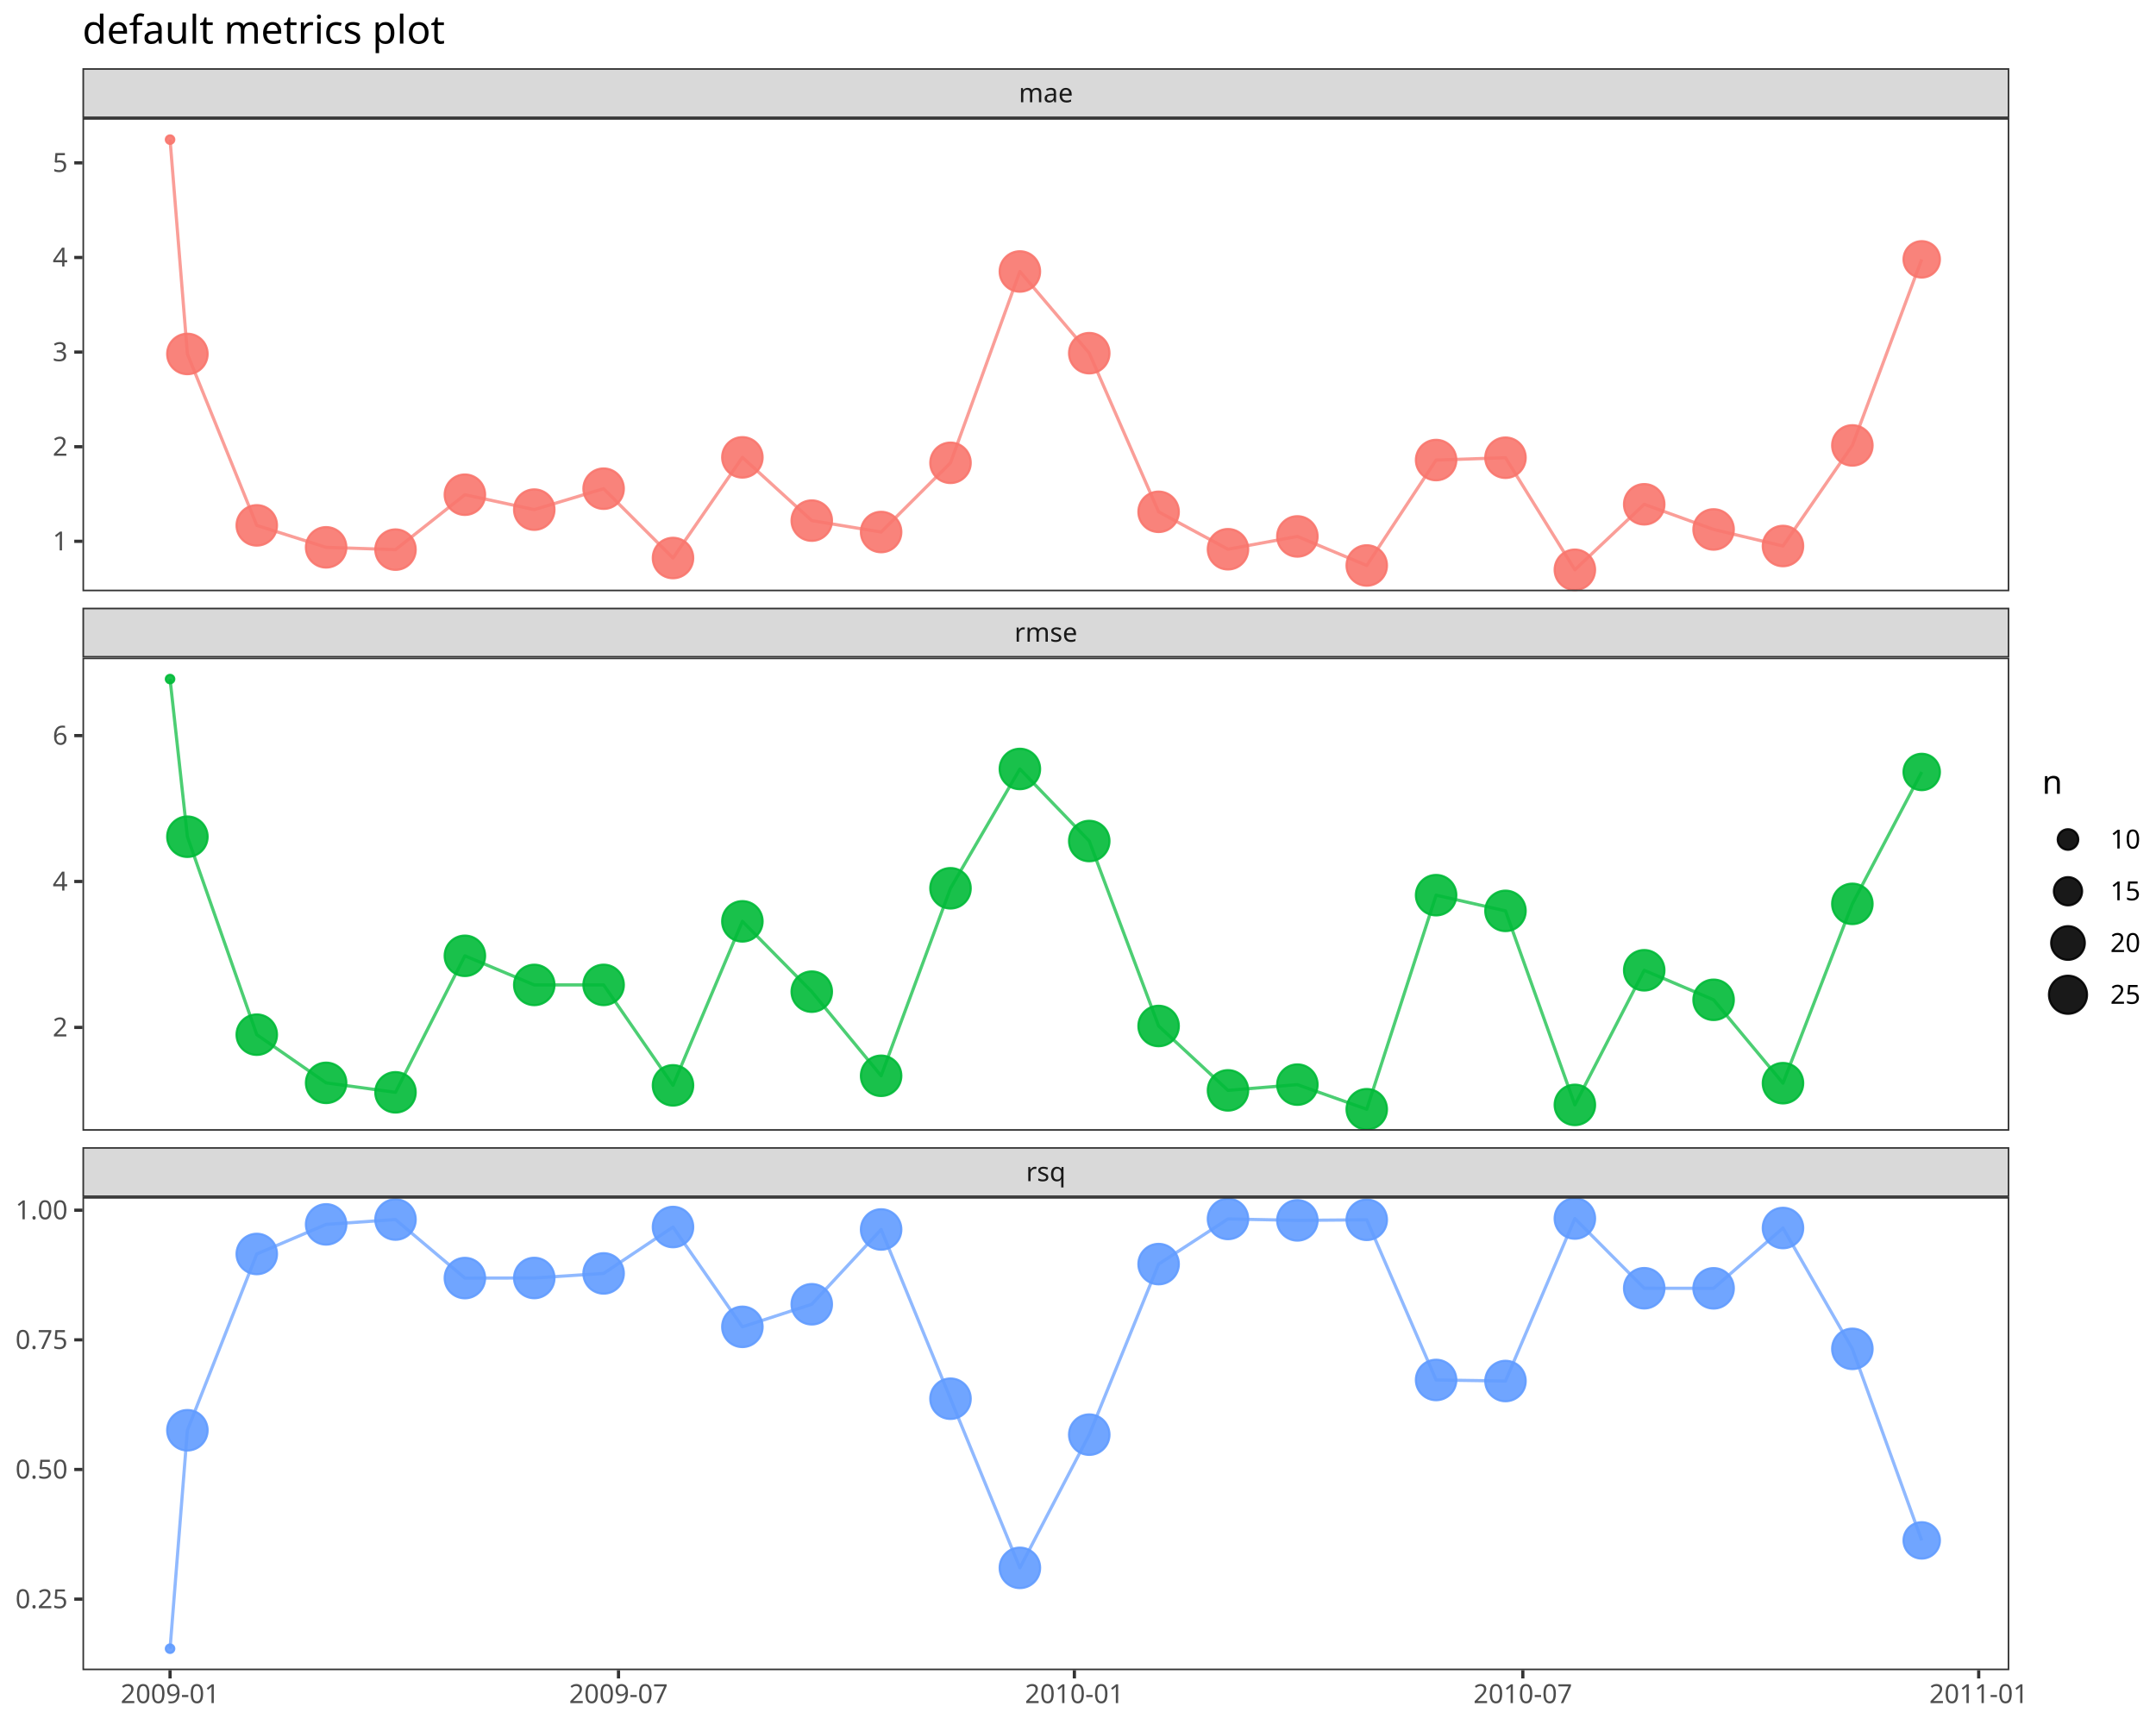
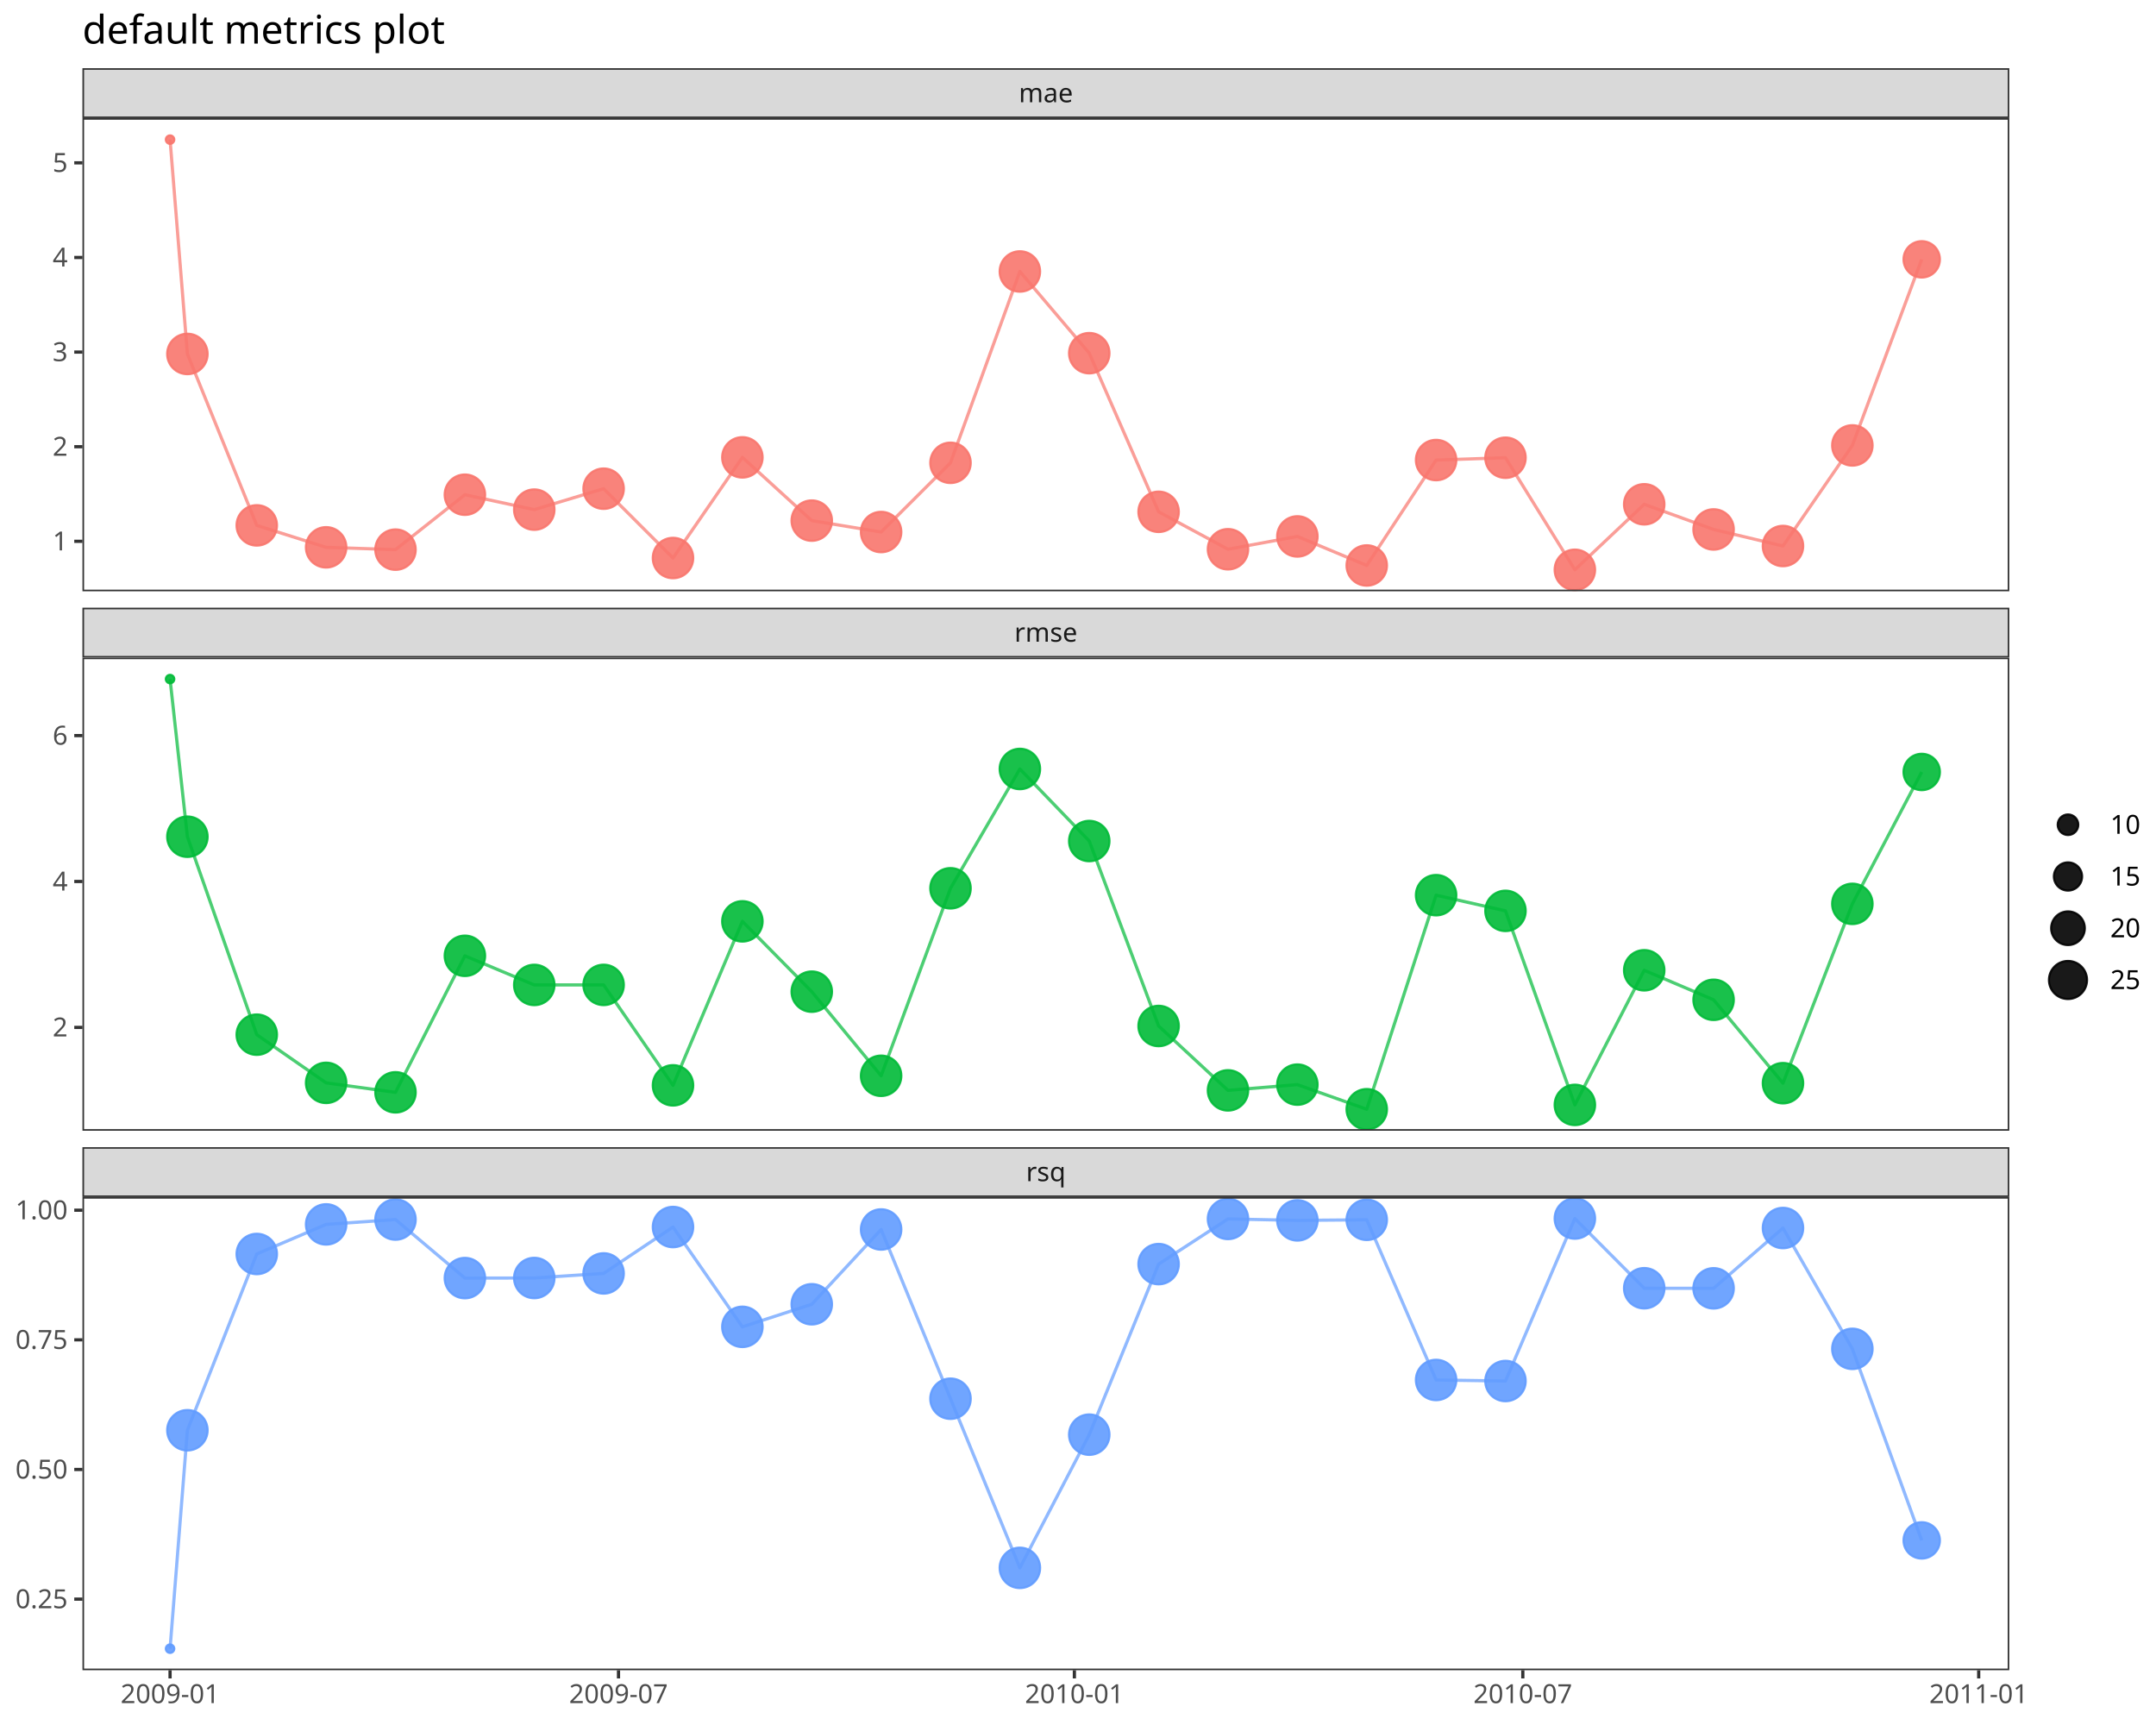
<svg xmlns="http://www.w3.org/2000/svg" class="svglite" data-engine-version="2.0" width="720.00pt" height="576.00pt" viewBox="0 0 720.00 576.00">
  <defs>
    <style type="text/css">
    .svglite line, .svglite polyline, .svglite polygon, .svglite path, .svglite rect, .svglite circle {
      fill: none;
      stroke: #000000;
      stroke-linecap: round;
      stroke-linejoin: round;
      stroke-miterlimit: 10.00;
    }
  </style>
  </defs>
  <rect width="100%" height="100%" style="stroke: none; fill: #FFFFFF;" />
  <defs>
    <clipPath id="cpMC4wMHw3MjAuMDB8MC4wMHw1NzYuMDA=">
      <rect x="0.00" y="0.00" width="720.00" height="576.00" />
    </clipPath>
  </defs>
  <g clip-path="url(#cpMC4wMHw3MjAuMDB8MC4wMHw1NzYuMDA=)">
    <rect x="0.00" y="0.00" width="720.00" height="576.00" style="stroke-width: 1.07; stroke: #FFFFFF; fill: #FFFFFF;" />
  </g>
  <defs>
    <clipPath id="cpMjcuNTR8NjcxLjAxfDM5LjQzfDE5Ny40NA==">
      <rect x="27.54" y="39.43" width="643.47" height="158.00" />
    </clipPath>
  </defs>
  <g clip-path="url(#cpMjcuNTR8NjcxLjAxfDM5LjQzfDE5Ny40NA==)">
    <rect x="27.54" y="39.43" width="643.47" height="158.00" style="stroke-width: 1.07; stroke: none; fill: #FFFFFF;" />
    <polyline points="56.79,46.62 62.58,118.19 85.75,175.43 108.91,182.76 132.08,183.53 155.25,165.19 178.42,170.17 201.58,163.18 224.75,186.33 247.92,152.72 271.09,173.84 294.25,177.65 317.42,154.54 340.59,90.65 363.76,117.93 386.92,170.90 410.09,183.40 433.26,179.12 456.43,188.82 479.59,153.62 502.76,152.84 525.93,190.26 549.09,168.39 572.26,176.79 595.43,182.32 618.60,148.73 641.76,86.60 " style="stroke-width: 1.07; stroke: #F8766D; stroke-opacity: 0.70; stroke-linecap: butt;" />
    <circle cx="56.79" cy="46.62" r="1.42" style="stroke-width: 0.71; stroke: #F8766D; stroke-opacity: 0.90; fill: #F8766D; fill-opacity: 0.90;" />
    <circle cx="62.58" cy="118.19" r="6.76" style="stroke-width: 0.71; stroke: #F8766D; stroke-opacity: 0.90; fill: #F8766D; fill-opacity: 0.90;" />
    <circle cx="85.75" cy="175.43" r="6.76" style="stroke-width: 0.71; stroke: #F8766D; stroke-opacity: 0.90; fill: #F8766D; fill-opacity: 0.90;" />
    <circle cx="108.91" cy="182.76" r="6.76" style="stroke-width: 0.71; stroke: #F8766D; stroke-opacity: 0.90; fill: #F8766D; fill-opacity: 0.90;" />
    <circle cx="132.08" cy="183.53" r="6.76" style="stroke-width: 0.71; stroke: #F8766D; stroke-opacity: 0.90; fill: #F8766D; fill-opacity: 0.90;" />
    <circle cx="155.25" cy="165.19" r="6.76" style="stroke-width: 0.71; stroke: #F8766D; stroke-opacity: 0.90; fill: #F8766D; fill-opacity: 0.90;" />
    <circle cx="178.42" cy="170.17" r="6.76" style="stroke-width: 0.71; stroke: #F8766D; stroke-opacity: 0.90; fill: #F8766D; fill-opacity: 0.90;" />
    <circle cx="201.58" cy="163.18" r="6.76" style="stroke-width: 0.71; stroke: #F8766D; stroke-opacity: 0.90; fill: #F8766D; fill-opacity: 0.90;" />
    <circle cx="224.75" cy="186.33" r="6.76" style="stroke-width: 0.71; stroke: #F8766D; stroke-opacity: 0.90; fill: #F8766D; fill-opacity: 0.90;" />
    <circle cx="247.92" cy="152.72" r="6.76" style="stroke-width: 0.71; stroke: #F8766D; stroke-opacity: 0.90; fill: #F8766D; fill-opacity: 0.90;" />
    <circle cx="271.09" cy="173.84" r="6.76" style="stroke-width: 0.71; stroke: #F8766D; stroke-opacity: 0.90; fill: #F8766D; fill-opacity: 0.90;" />
    <circle cx="294.25" cy="177.65" r="6.76" style="stroke-width: 0.71; stroke: #F8766D; stroke-opacity: 0.90; fill: #F8766D; fill-opacity: 0.90;" />
    <circle cx="317.42" cy="154.54" r="6.76" style="stroke-width: 0.71; stroke: #F8766D; stroke-opacity: 0.90; fill: #F8766D; fill-opacity: 0.90;" />
    <circle cx="340.59" cy="90.65" r="6.76" style="stroke-width: 0.71; stroke: #F8766D; stroke-opacity: 0.90; fill: #F8766D; fill-opacity: 0.90;" />
    <circle cx="363.76" cy="117.93" r="6.76" style="stroke-width: 0.71; stroke: #F8766D; stroke-opacity: 0.90; fill: #F8766D; fill-opacity: 0.90;" />
    <circle cx="386.92" cy="170.90" r="6.76" style="stroke-width: 0.71; stroke: #F8766D; stroke-opacity: 0.90; fill: #F8766D; fill-opacity: 0.90;" />
    <circle cx="410.09" cy="183.40" r="6.76" style="stroke-width: 0.71; stroke: #F8766D; stroke-opacity: 0.90; fill: #F8766D; fill-opacity: 0.90;" />
    <circle cx="433.26" cy="179.12" r="6.76" style="stroke-width: 0.71; stroke: #F8766D; stroke-opacity: 0.90; fill: #F8766D; fill-opacity: 0.90;" />
    <circle cx="456.43" cy="188.82" r="6.76" style="stroke-width: 0.71; stroke: #F8766D; stroke-opacity: 0.90; fill: #F8766D; fill-opacity: 0.90;" />
    <circle cx="479.59" cy="153.62" r="6.76" style="stroke-width: 0.71; stroke: #F8766D; stroke-opacity: 0.90; fill: #F8766D; fill-opacity: 0.90;" />
    <circle cx="502.76" cy="152.84" r="6.76" style="stroke-width: 0.71; stroke: #F8766D; stroke-opacity: 0.90; fill: #F8766D; fill-opacity: 0.90;" />
    <circle cx="525.93" cy="190.26" r="6.76" style="stroke-width: 0.71; stroke: #F8766D; stroke-opacity: 0.90; fill: #F8766D; fill-opacity: 0.90;" />
    <circle cx="549.09" cy="168.39" r="6.76" style="stroke-width: 0.71; stroke: #F8766D; stroke-opacity: 0.90; fill: #F8766D; fill-opacity: 0.90;" />
    <circle cx="572.26" cy="176.79" r="6.76" style="stroke-width: 0.71; stroke: #F8766D; stroke-opacity: 0.90; fill: #F8766D; fill-opacity: 0.90;" />
    <circle cx="595.43" cy="182.32" r="6.76" style="stroke-width: 0.71; stroke: #F8766D; stroke-opacity: 0.90; fill: #F8766D; fill-opacity: 0.90;" />
    <circle cx="618.60" cy="148.73" r="6.76" style="stroke-width: 0.71; stroke: #F8766D; stroke-opacity: 0.90; fill: #F8766D; fill-opacity: 0.90;" />
    <circle cx="641.76" cy="86.60" r="6.08" style="stroke-width: 0.71; stroke: #F8766D; stroke-opacity: 0.90; fill: #F8766D; fill-opacity: 0.90;" />
    <rect x="27.54" y="39.43" width="643.47" height="158.00" style="stroke-width: 1.07; stroke: #333333;" />
  </g>
  <g clip-path="url(#cpMC4wMHw3MjAuMDB8MC4wMHw1NzYuMDA=)">
</g>
  <defs>
    <clipPath id="cpMjcuNTR8NjcxLjAxfDIxOS41N3wzNzcuNTc=">
      <rect x="27.54" y="219.57" width="643.47" height="158.00" />
    </clipPath>
  </defs>
  <g clip-path="url(#cpMjcuNTR8NjcxLjAxfDIxOS41N3wzNzcuNTc=)">
    <rect x="27.54" y="219.57" width="643.47" height="158.00" style="stroke-width: 1.07; stroke: none; fill: #FFFFFF;" />
    <polyline points="56.79,226.75 62.58,279.39 85.75,345.49 108.91,361.58 132.08,364.74 155.25,319.16 178.42,328.88 201.58,328.87 224.75,362.41 247.92,307.65 271.09,331.13 294.25,359.22 317.42,296.61 340.59,256.77 363.76,280.83 386.92,342.59 410.09,364.09 433.26,362.17 456.43,370.39 479.59,298.91 502.76,304.15 525.93,368.94 549.09,323.99 572.26,333.85 595.43,361.69 618.60,301.81 641.76,257.77 " style="stroke-width: 1.07; stroke: #00BA38; stroke-opacity: 0.70; stroke-linecap: butt;" />
    <circle cx="56.79" cy="226.75" r="1.42" style="stroke-width: 0.71; stroke: #00BA38; stroke-opacity: 0.90; fill: #00BA38; fill-opacity: 0.90;" />
    <circle cx="62.58" cy="279.39" r="6.76" style="stroke-width: 0.71; stroke: #00BA38; stroke-opacity: 0.90; fill: #00BA38; fill-opacity: 0.90;" />
    <circle cx="85.75" cy="345.49" r="6.76" style="stroke-width: 0.71; stroke: #00BA38; stroke-opacity: 0.90; fill: #00BA38; fill-opacity: 0.90;" />
    <circle cx="108.91" cy="361.58" r="6.76" style="stroke-width: 0.71; stroke: #00BA38; stroke-opacity: 0.90; fill: #00BA38; fill-opacity: 0.90;" />
    <circle cx="132.08" cy="364.74" r="6.76" style="stroke-width: 0.71; stroke: #00BA38; stroke-opacity: 0.90; fill: #00BA38; fill-opacity: 0.90;" />
    <circle cx="155.25" cy="319.16" r="6.76" style="stroke-width: 0.71; stroke: #00BA38; stroke-opacity: 0.90; fill: #00BA38; fill-opacity: 0.90;" />
    <circle cx="178.42" cy="328.88" r="6.76" style="stroke-width: 0.71; stroke: #00BA38; stroke-opacity: 0.90; fill: #00BA38; fill-opacity: 0.90;" />
    <circle cx="201.58" cy="328.87" r="6.76" style="stroke-width: 0.71; stroke: #00BA38; stroke-opacity: 0.90; fill: #00BA38; fill-opacity: 0.90;" />
    <circle cx="224.75" cy="362.41" r="6.76" style="stroke-width: 0.71; stroke: #00BA38; stroke-opacity: 0.90; fill: #00BA38; fill-opacity: 0.90;" />
    <circle cx="247.92" cy="307.65" r="6.76" style="stroke-width: 0.71; stroke: #00BA38; stroke-opacity: 0.90; fill: #00BA38; fill-opacity: 0.90;" />
    <circle cx="271.09" cy="331.13" r="6.76" style="stroke-width: 0.71; stroke: #00BA38; stroke-opacity: 0.90; fill: #00BA38; fill-opacity: 0.90;" />
    <circle cx="294.25" cy="359.22" r="6.76" style="stroke-width: 0.71; stroke: #00BA38; stroke-opacity: 0.90; fill: #00BA38; fill-opacity: 0.90;" />
    <circle cx="317.42" cy="296.61" r="6.76" style="stroke-width: 0.71; stroke: #00BA38; stroke-opacity: 0.90; fill: #00BA38; fill-opacity: 0.90;" />
    <circle cx="340.59" cy="256.77" r="6.76" style="stroke-width: 0.71; stroke: #00BA38; stroke-opacity: 0.90; fill: #00BA38; fill-opacity: 0.90;" />
    <circle cx="363.76" cy="280.83" r="6.76" style="stroke-width: 0.71; stroke: #00BA38; stroke-opacity: 0.90; fill: #00BA38; fill-opacity: 0.90;" />
    <circle cx="386.92" cy="342.59" r="6.76" style="stroke-width: 0.71; stroke: #00BA38; stroke-opacity: 0.90; fill: #00BA38; fill-opacity: 0.90;" />
    <circle cx="410.09" cy="364.09" r="6.76" style="stroke-width: 0.71; stroke: #00BA38; stroke-opacity: 0.90; fill: #00BA38; fill-opacity: 0.90;" />
    <circle cx="433.26" cy="362.17" r="6.76" style="stroke-width: 0.71; stroke: #00BA38; stroke-opacity: 0.90; fill: #00BA38; fill-opacity: 0.90;" />
    <circle cx="456.43" cy="370.39" r="6.76" style="stroke-width: 0.71; stroke: #00BA38; stroke-opacity: 0.90; fill: #00BA38; fill-opacity: 0.90;" />
    <circle cx="479.59" cy="298.91" r="6.76" style="stroke-width: 0.71; stroke: #00BA38; stroke-opacity: 0.90; fill: #00BA38; fill-opacity: 0.90;" />
    <circle cx="502.76" cy="304.15" r="6.76" style="stroke-width: 0.71; stroke: #00BA38; stroke-opacity: 0.90; fill: #00BA38; fill-opacity: 0.90;" />
    <circle cx="525.93" cy="368.94" r="6.76" style="stroke-width: 0.71; stroke: #00BA38; stroke-opacity: 0.90; fill: #00BA38; fill-opacity: 0.90;" />
    <circle cx="549.09" cy="323.99" r="6.76" style="stroke-width: 0.71; stroke: #00BA38; stroke-opacity: 0.90; fill: #00BA38; fill-opacity: 0.90;" />
    <circle cx="572.26" cy="333.85" r="6.76" style="stroke-width: 0.71; stroke: #00BA38; stroke-opacity: 0.90; fill: #00BA38; fill-opacity: 0.90;" />
    <circle cx="595.43" cy="361.69" r="6.76" style="stroke-width: 0.71; stroke: #00BA38; stroke-opacity: 0.90; fill: #00BA38; fill-opacity: 0.90;" />
    <circle cx="618.60" cy="301.81" r="6.76" style="stroke-width: 0.71; stroke: #00BA38; stroke-opacity: 0.90; fill: #00BA38; fill-opacity: 0.90;" />
    <circle cx="641.76" cy="257.77" r="6.08" style="stroke-width: 0.71; stroke: #00BA38; stroke-opacity: 0.90; fill: #00BA38; fill-opacity: 0.90;" />
    <rect x="27.54" y="219.57" width="643.47" height="158.00" style="stroke-width: 1.07; stroke: #333333;" />
  </g>
  <g clip-path="url(#cpMC4wMHw3MjAuMDB8MC4wMHw1NzYuMDA=)">
</g>
  <defs>
    <clipPath id="cpMjcuNTR8NjcxLjAxfDM5OS43MHw1NTcuNzE=">
      <rect x="27.54" y="399.70" width="643.47" height="158.00" />
    </clipPath>
  </defs>
  <g clip-path="url(#cpMjcuNTR8NjcxLjAxfDM5OS43MHw1NTcuNzE=)">
    <rect x="27.54" y="399.70" width="643.47" height="158.00" style="stroke-width: 1.07; stroke: none; fill: #FFFFFF;" />
    <polyline points="56.79,550.52 62.58,477.58 85.75,418.72 108.91,408.84 132.08,407.22 155.25,426.77 178.42,426.74 201.58,425.21 224.75,409.72 247.92,443.05 271.09,435.51 294.25,410.54 317.42,467.05 340.59,523.53 363.76,479.05 386.92,422.10 410.09,407.02 433.26,407.50 456.43,407.31 479.59,460.79 502.76,461.14 525.93,406.88 549.09,430.16 572.26,430.19 595.43,410.05 618.60,450.40 641.76,514.36 " style="stroke-width: 1.07; stroke: #619CFF; stroke-opacity: 0.70; stroke-linecap: butt;" />
    <circle cx="56.79" cy="550.52" r="1.42" style="stroke-width: 0.71; stroke: #619CFF; stroke-opacity: 0.90; fill: #619CFF; fill-opacity: 0.90;" />
    <circle cx="62.58" cy="477.58" r="6.76" style="stroke-width: 0.71; stroke: #619CFF; stroke-opacity: 0.90; fill: #619CFF; fill-opacity: 0.90;" />
    <circle cx="85.75" cy="418.72" r="6.76" style="stroke-width: 0.71; stroke: #619CFF; stroke-opacity: 0.90; fill: #619CFF; fill-opacity: 0.90;" />
    <circle cx="108.91" cy="408.84" r="6.76" style="stroke-width: 0.71; stroke: #619CFF; stroke-opacity: 0.90; fill: #619CFF; fill-opacity: 0.90;" />
    <circle cx="132.08" cy="407.22" r="6.76" style="stroke-width: 0.71; stroke: #619CFF; stroke-opacity: 0.90; fill: #619CFF; fill-opacity: 0.90;" />
    <circle cx="155.25" cy="426.77" r="6.76" style="stroke-width: 0.71; stroke: #619CFF; stroke-opacity: 0.90; fill: #619CFF; fill-opacity: 0.90;" />
    <circle cx="178.42" cy="426.74" r="6.76" style="stroke-width: 0.71; stroke: #619CFF; stroke-opacity: 0.90; fill: #619CFF; fill-opacity: 0.90;" />
    <circle cx="201.58" cy="425.21" r="6.76" style="stroke-width: 0.71; stroke: #619CFF; stroke-opacity: 0.90; fill: #619CFF; fill-opacity: 0.90;" />
    <circle cx="224.75" cy="409.72" r="6.76" style="stroke-width: 0.71; stroke: #619CFF; stroke-opacity: 0.90; fill: #619CFF; fill-opacity: 0.90;" />
    <circle cx="247.92" cy="443.05" r="6.76" style="stroke-width: 0.71; stroke: #619CFF; stroke-opacity: 0.90; fill: #619CFF; fill-opacity: 0.90;" />
    <circle cx="271.09" cy="435.51" r="6.76" style="stroke-width: 0.71; stroke: #619CFF; stroke-opacity: 0.90; fill: #619CFF; fill-opacity: 0.90;" />
    <circle cx="294.25" cy="410.54" r="6.76" style="stroke-width: 0.71; stroke: #619CFF; stroke-opacity: 0.90; fill: #619CFF; fill-opacity: 0.90;" />
    <circle cx="317.42" cy="467.05" r="6.76" style="stroke-width: 0.71; stroke: #619CFF; stroke-opacity: 0.90; fill: #619CFF; fill-opacity: 0.90;" />
    <circle cx="340.59" cy="523.53" r="6.76" style="stroke-width: 0.71; stroke: #619CFF; stroke-opacity: 0.90; fill: #619CFF; fill-opacity: 0.90;" />
    <circle cx="363.76" cy="479.05" r="6.76" style="stroke-width: 0.71; stroke: #619CFF; stroke-opacity: 0.90; fill: #619CFF; fill-opacity: 0.90;" />
    <circle cx="386.92" cy="422.10" r="6.76" style="stroke-width: 0.71; stroke: #619CFF; stroke-opacity: 0.90; fill: #619CFF; fill-opacity: 0.90;" />
    <circle cx="410.09" cy="407.02" r="6.76" style="stroke-width: 0.71; stroke: #619CFF; stroke-opacity: 0.90; fill: #619CFF; fill-opacity: 0.90;" />
    <circle cx="433.26" cy="407.50" r="6.76" style="stroke-width: 0.71; stroke: #619CFF; stroke-opacity: 0.90; fill: #619CFF; fill-opacity: 0.90;" />
    <circle cx="456.43" cy="407.31" r="6.76" style="stroke-width: 0.71; stroke: #619CFF; stroke-opacity: 0.90; fill: #619CFF; fill-opacity: 0.90;" />
    <circle cx="479.59" cy="460.79" r="6.76" style="stroke-width: 0.71; stroke: #619CFF; stroke-opacity: 0.90; fill: #619CFF; fill-opacity: 0.90;" />
    <circle cx="502.76" cy="461.14" r="6.76" style="stroke-width: 0.71; stroke: #619CFF; stroke-opacity: 0.90; fill: #619CFF; fill-opacity: 0.90;" />
    <circle cx="525.93" cy="406.88" r="6.76" style="stroke-width: 0.71; stroke: #619CFF; stroke-opacity: 0.90; fill: #619CFF; fill-opacity: 0.90;" />
    <circle cx="549.09" cy="430.16" r="6.76" style="stroke-width: 0.71; stroke: #619CFF; stroke-opacity: 0.90; fill: #619CFF; fill-opacity: 0.90;" />
    <circle cx="572.26" cy="430.19" r="6.76" style="stroke-width: 0.71; stroke: #619CFF; stroke-opacity: 0.90; fill: #619CFF; fill-opacity: 0.90;" />
    <circle cx="595.43" cy="410.05" r="6.76" style="stroke-width: 0.71; stroke: #619CFF; stroke-opacity: 0.90; fill: #619CFF; fill-opacity: 0.90;" />
    <circle cx="618.60" cy="450.40" r="6.76" style="stroke-width: 0.71; stroke: #619CFF; stroke-opacity: 0.90; fill: #619CFF; fill-opacity: 0.90;" />
    <circle cx="641.76" cy="514.36" r="6.08" style="stroke-width: 0.71; stroke: #619CFF; stroke-opacity: 0.90; fill: #619CFF; fill-opacity: 0.90;" />
    <rect x="27.54" y="399.70" width="643.47" height="158.00" style="stroke-width: 1.07; stroke: #333333;" />
  </g>
  <g clip-path="url(#cpMC4wMHw3MjAuMDB8MC4wMHw1NzYuMDA=)">
</g>
  <defs>
    <clipPath id="cpMjcuNTR8NjcxLjAxfDM4My4wNXwzOTkuNzA=">
      <rect x="27.54" y="383.05" width="643.47" height="16.65" />
    </clipPath>
  </defs>
  <g clip-path="url(#cpMjcuNTR8NjcxLjAxfDM4My4wNXwzOTkuNzA=)">
    <rect x="27.54" y="383.05" width="643.47" height="16.65" style="stroke-width: 1.07; stroke: #333333; fill: #D9D9D9;" />
    <text x="349.28" y="394.40" text-anchor="middle" style="font-size: 8.80px; fill: #1A1A1A; font-family: sans;" textLength="12.23px" lengthAdjust="spacingAndGlyphs">rsq</text>
  </g>
  <g clip-path="url(#cpMC4wMHw3MjAuMDB8MC4wMHw1NzYuMDA=)">
</g>
  <defs>
    <clipPath id="cpMjcuNTR8NjcxLjAxfDIwMi45MnwyMTkuNTc=">
      <rect x="27.54" y="202.92" width="643.47" height="16.65" />
    </clipPath>
  </defs>
  <g clip-path="url(#cpMjcuNTR8NjcxLjAxfDIwMi45MnwyMTkuNTc=)">
    <rect x="27.54" y="202.92" width="643.47" height="16.65" style="stroke-width: 1.07; stroke: #333333; fill: #D9D9D9;" />
    <text x="349.28" y="214.27" text-anchor="middle" style="font-size: 8.80px; fill: #1A1A1A; font-family: sans;" textLength="19.56px" lengthAdjust="spacingAndGlyphs">rmse</text>
  </g>
  <g clip-path="url(#cpMC4wMHw3MjAuMDB8MC4wMHw1NzYuMDA=)">
</g>
  <defs>
    <clipPath id="cpMjcuNTR8NjcxLjAxfDIyLjc4fDM5LjQz">
      <rect x="27.54" y="22.78" width="643.47" height="16.65" />
    </clipPath>
  </defs>
  <g clip-path="url(#cpMjcuNTR8NjcxLjAxfDIyLjc4fDM5LjQz)">
    <rect x="27.54" y="22.78" width="643.47" height="16.65" style="stroke-width: 1.07; stroke: #333333; fill: #D9D9D9;" />
    <text x="349.28" y="34.14" text-anchor="middle" style="font-size: 8.80px; fill: #1A1A1A; font-family: sans;" textLength="17.12px" lengthAdjust="spacingAndGlyphs">mae</text>
  </g>
  <g clip-path="url(#cpMC4wMHw3MjAuMDB8MC4wMHw1NzYuMDA=)">
    <polyline points="56.79,560.45 56.79,557.71 " style="stroke-width: 1.07; stroke: #333333; stroke-linecap: butt;" />
    <polyline points="206.55,560.45 206.55,557.71 " style="stroke-width: 1.07; stroke: #333333; stroke-linecap: butt;" />
    <polyline points="358.79,560.45 358.79,557.71 " style="stroke-width: 1.07; stroke: #333333; stroke-linecap: butt;" />
    <polyline points="508.55,560.45 508.55,557.71 " style="stroke-width: 1.07; stroke: #333333; stroke-linecap: butt;" />
    <polyline points="660.79,560.45 660.79,557.71 " style="stroke-width: 1.07; stroke: #333333; stroke-linecap: butt;" />
    <text x="56.79" y="568.69" text-anchor="middle" style="font-size: 8.80px; fill: #4D4D4D; font-family: sans;" textLength="32.30px" lengthAdjust="spacingAndGlyphs">2009-01</text>
    <text x="206.55" y="568.69" text-anchor="middle" style="font-size: 8.80px; fill: #4D4D4D; font-family: sans;" textLength="32.30px" lengthAdjust="spacingAndGlyphs">2009-07</text>
    <text x="358.79" y="568.69" text-anchor="middle" style="font-size: 8.80px; fill: #4D4D4D; font-family: sans;" textLength="32.30px" lengthAdjust="spacingAndGlyphs">2010-01</text>
    <text x="508.55" y="568.69" text-anchor="middle" style="font-size: 8.80px; fill: #4D4D4D; font-family: sans;" textLength="32.30px" lengthAdjust="spacingAndGlyphs">2010-07</text>
    <text x="660.79" y="568.69" text-anchor="middle" style="font-size: 8.80px; fill: #4D4D4D; font-family: sans;" textLength="32.30px" lengthAdjust="spacingAndGlyphs">2011-01</text>
    <text x="22.61" y="183.78" text-anchor="end" style="font-size: 8.80px; fill: #4D4D4D; font-family: sans;" textLength="4.89px" lengthAdjust="spacingAndGlyphs">1</text>
    <text x="22.61" y="152.19" text-anchor="end" style="font-size: 8.80px; fill: #4D4D4D; font-family: sans;" textLength="4.89px" lengthAdjust="spacingAndGlyphs">2</text>
    <text x="22.61" y="120.59" text-anchor="end" style="font-size: 8.80px; fill: #4D4D4D; font-family: sans;" textLength="4.89px" lengthAdjust="spacingAndGlyphs">3</text>
    <text x="22.61" y="89.00" text-anchor="end" style="font-size: 8.80px; fill: #4D4D4D; font-family: sans;" textLength="4.89px" lengthAdjust="spacingAndGlyphs">4</text>
    <text x="22.61" y="57.40" text-anchor="end" style="font-size: 8.80px; fill: #4D4D4D; font-family: sans;" textLength="4.89px" lengthAdjust="spacingAndGlyphs">5</text>
    <polyline points="24.80,180.75 27.54,180.75 " style="stroke-width: 1.07; stroke: #333333; stroke-linecap: butt;" />
    <polyline points="24.80,149.16 27.54,149.16 " style="stroke-width: 1.07; stroke: #333333; stroke-linecap: butt;" />
    <polyline points="24.80,117.56 27.54,117.56 " style="stroke-width: 1.07; stroke: #333333; stroke-linecap: butt;" />
    <polyline points="24.80,85.97 27.54,85.97 " style="stroke-width: 1.07; stroke: #333333; stroke-linecap: butt;" />
    <polyline points="24.80,54.38 27.54,54.38 " style="stroke-width: 1.07; stroke: #333333; stroke-linecap: butt;" />
    <text x="22.61" y="346.09" text-anchor="end" style="font-size: 8.80px; fill: #4D4D4D; font-family: sans;" textLength="4.89px" lengthAdjust="spacingAndGlyphs">2</text>
    <text x="22.61" y="297.37" text-anchor="end" style="font-size: 8.80px; fill: #4D4D4D; font-family: sans;" textLength="4.89px" lengthAdjust="spacingAndGlyphs">4</text>
    <text x="22.61" y="248.66" text-anchor="end" style="font-size: 8.80px; fill: #4D4D4D; font-family: sans;" textLength="4.89px" lengthAdjust="spacingAndGlyphs">6</text>
    <polyline points="24.80,343.06 27.54,343.06 " style="stroke-width: 1.07; stroke: #333333; stroke-linecap: butt;" />
    <polyline points="24.80,294.34 27.54,294.34 " style="stroke-width: 1.07; stroke: #333333; stroke-linecap: butt;" />
    <polyline points="24.80,245.63 27.54,245.63 " style="stroke-width: 1.07; stroke: #333333; stroke-linecap: butt;" />
    <text x="22.61" y="537.00" text-anchor="end" style="font-size: 8.80px; fill: #4D4D4D; font-family: sans;" textLength="17.13px" lengthAdjust="spacingAndGlyphs">0.25</text>
    <text x="22.61" y="493.71" text-anchor="end" style="font-size: 8.80px; fill: #4D4D4D; font-family: sans;" textLength="17.13px" lengthAdjust="spacingAndGlyphs">0.50</text>
    <text x="22.61" y="450.42" text-anchor="end" style="font-size: 8.80px; fill: #4D4D4D; font-family: sans;" textLength="17.13px" lengthAdjust="spacingAndGlyphs">0.75</text>
    <text x="22.61" y="407.13" text-anchor="end" style="font-size: 8.80px; fill: #4D4D4D; font-family: sans;" textLength="17.13px" lengthAdjust="spacingAndGlyphs">1.00</text>
    <polyline points="24.80,533.97 27.54,533.97 " style="stroke-width: 1.07; stroke: #333333; stroke-linecap: butt;" />
    <polyline points="24.80,490.68 27.54,490.68 " style="stroke-width: 1.07; stroke: #333333; stroke-linecap: butt;" />
    <polyline points="24.80,447.39 27.54,447.39 " style="stroke-width: 1.07; stroke: #333333; stroke-linecap: butt;" />
    <polyline points="24.80,404.10 27.54,404.10 " style="stroke-width: 1.07; stroke: #333333; stroke-linecap: butt;" />
-     <rect x="681.97" y="256.34" width="32.55" height="84.45" style="stroke-width: 1.07; stroke: none; fill: #FFFFFF;" />
-     <text x="681.97" y="265.06" style="font-size: 11.00px; font-family: sans;" textLength="6.12px" lengthAdjust="spacingAndGlyphs">n</text>
-     <rect x="681.97" y="271.68" width="17.28" height="17.28" style="stroke-width: 1.07; stroke: none; fill: #FFFFFF;" />
-     <circle cx="690.61" cy="280.32" r="3.44" style="stroke-width: 0.71; stroke: #000000; stroke-opacity: 0.90; fill: #000000; fill-opacity: 0.90;" />
-     <rect x="681.97" y="288.96" width="17.28" height="17.28" style="stroke-width: 1.07; stroke: none; fill: #FFFFFF;" />
-     <circle cx="690.61" cy="297.60" r="4.71" style="stroke-width: 0.71; stroke: #000000; stroke-opacity: 0.90; fill: #000000; fill-opacity: 0.90;" />
-     <rect x="681.97" y="306.24" width="17.28" height="17.28" style="stroke-width: 1.07; stroke: none; fill: #FFFFFF;" />
-     <circle cx="690.61" cy="314.88" r="5.62" style="stroke-width: 0.71; stroke: #000000; stroke-opacity: 0.90; fill: #000000; fill-opacity: 0.90;" />
-     <rect x="681.97" y="323.52" width="17.28" height="17.28" style="stroke-width: 1.07; stroke: none; fill: #FFFFFF;" />
-     <circle cx="690.61" cy="332.16" r="6.36" style="stroke-width: 0.71; stroke: #000000; stroke-opacity: 0.90; fill: #000000; fill-opacity: 0.90;" />
-     <text x="704.73" y="283.34" style="font-size: 8.80px; font-family: sans;" textLength="9.79px" lengthAdjust="spacingAndGlyphs">10</text>
-     <text x="704.73" y="300.62" style="font-size: 8.80px; font-family: sans;" textLength="9.79px" lengthAdjust="spacingAndGlyphs">15</text>
-     <text x="704.73" y="317.90" style="font-size: 8.80px; font-family: sans;" textLength="9.79px" lengthAdjust="spacingAndGlyphs">20</text>
-     <text x="704.73" y="335.18" style="font-size: 8.80px; font-family: sans;" textLength="9.79px" lengthAdjust="spacingAndGlyphs">25</text>
+     <rect x="681.97" y="261.27" width="32.55" height="74.60" style="stroke-width: 1.07; stroke: none; fill: #FFFFFF;" />
+     <rect x="681.97" y="266.75" width="17.28" height="17.28" style="stroke-width: 1.07; stroke: none; fill: #FFFFFF;" />
+     <circle cx="690.61" cy="275.39" r="3.44" style="stroke-width: 0.71; stroke: #000000; stroke-opacity: 0.90; fill: #000000; fill-opacity: 0.90;" />
+     <rect x="681.97" y="284.03" width="17.28" height="17.28" style="stroke-width: 1.07; stroke: none; fill: #FFFFFF;" />
+     <circle cx="690.61" cy="292.67" r="4.71" style="stroke-width: 0.71; stroke: #000000; stroke-opacity: 0.90; fill: #000000; fill-opacity: 0.90;" />
+     <rect x="681.97" y="301.31" width="17.28" height="17.28" style="stroke-width: 1.07; stroke: none; fill: #FFFFFF;" />
+     <circle cx="690.61" cy="309.95" r="5.62" style="stroke-width: 0.71; stroke: #000000; stroke-opacity: 0.90; fill: #000000; fill-opacity: 0.90;" />
+     <rect x="681.97" y="318.59" width="17.28" height="17.28" style="stroke-width: 1.07; stroke: none; fill: #FFFFFF;" />
+     <circle cx="690.61" cy="327.23" r="6.36" style="stroke-width: 0.71; stroke: #000000; stroke-opacity: 0.90; fill: #000000; fill-opacity: 0.90;" />
+     <text x="704.73" y="278.42" style="font-size: 8.80px; font-family: sans;" textLength="9.79px" lengthAdjust="spacingAndGlyphs">10</text>
+     <text x="704.73" y="295.70" style="font-size: 8.80px; font-family: sans;" textLength="9.79px" lengthAdjust="spacingAndGlyphs">15</text>
+     <text x="704.73" y="312.98" style="font-size: 8.80px; font-family: sans;" textLength="9.79px" lengthAdjust="spacingAndGlyphs">20</text>
+     <text x="704.73" y="330.26" style="font-size: 8.80px; font-family: sans;" textLength="9.79px" lengthAdjust="spacingAndGlyphs">25</text>
    <text x="27.54" y="14.56" style="font-size: 13.20px; font-family: sans;" textLength="110.79px" lengthAdjust="spacingAndGlyphs">default metrics plot</text>
  </g>
</svg>
